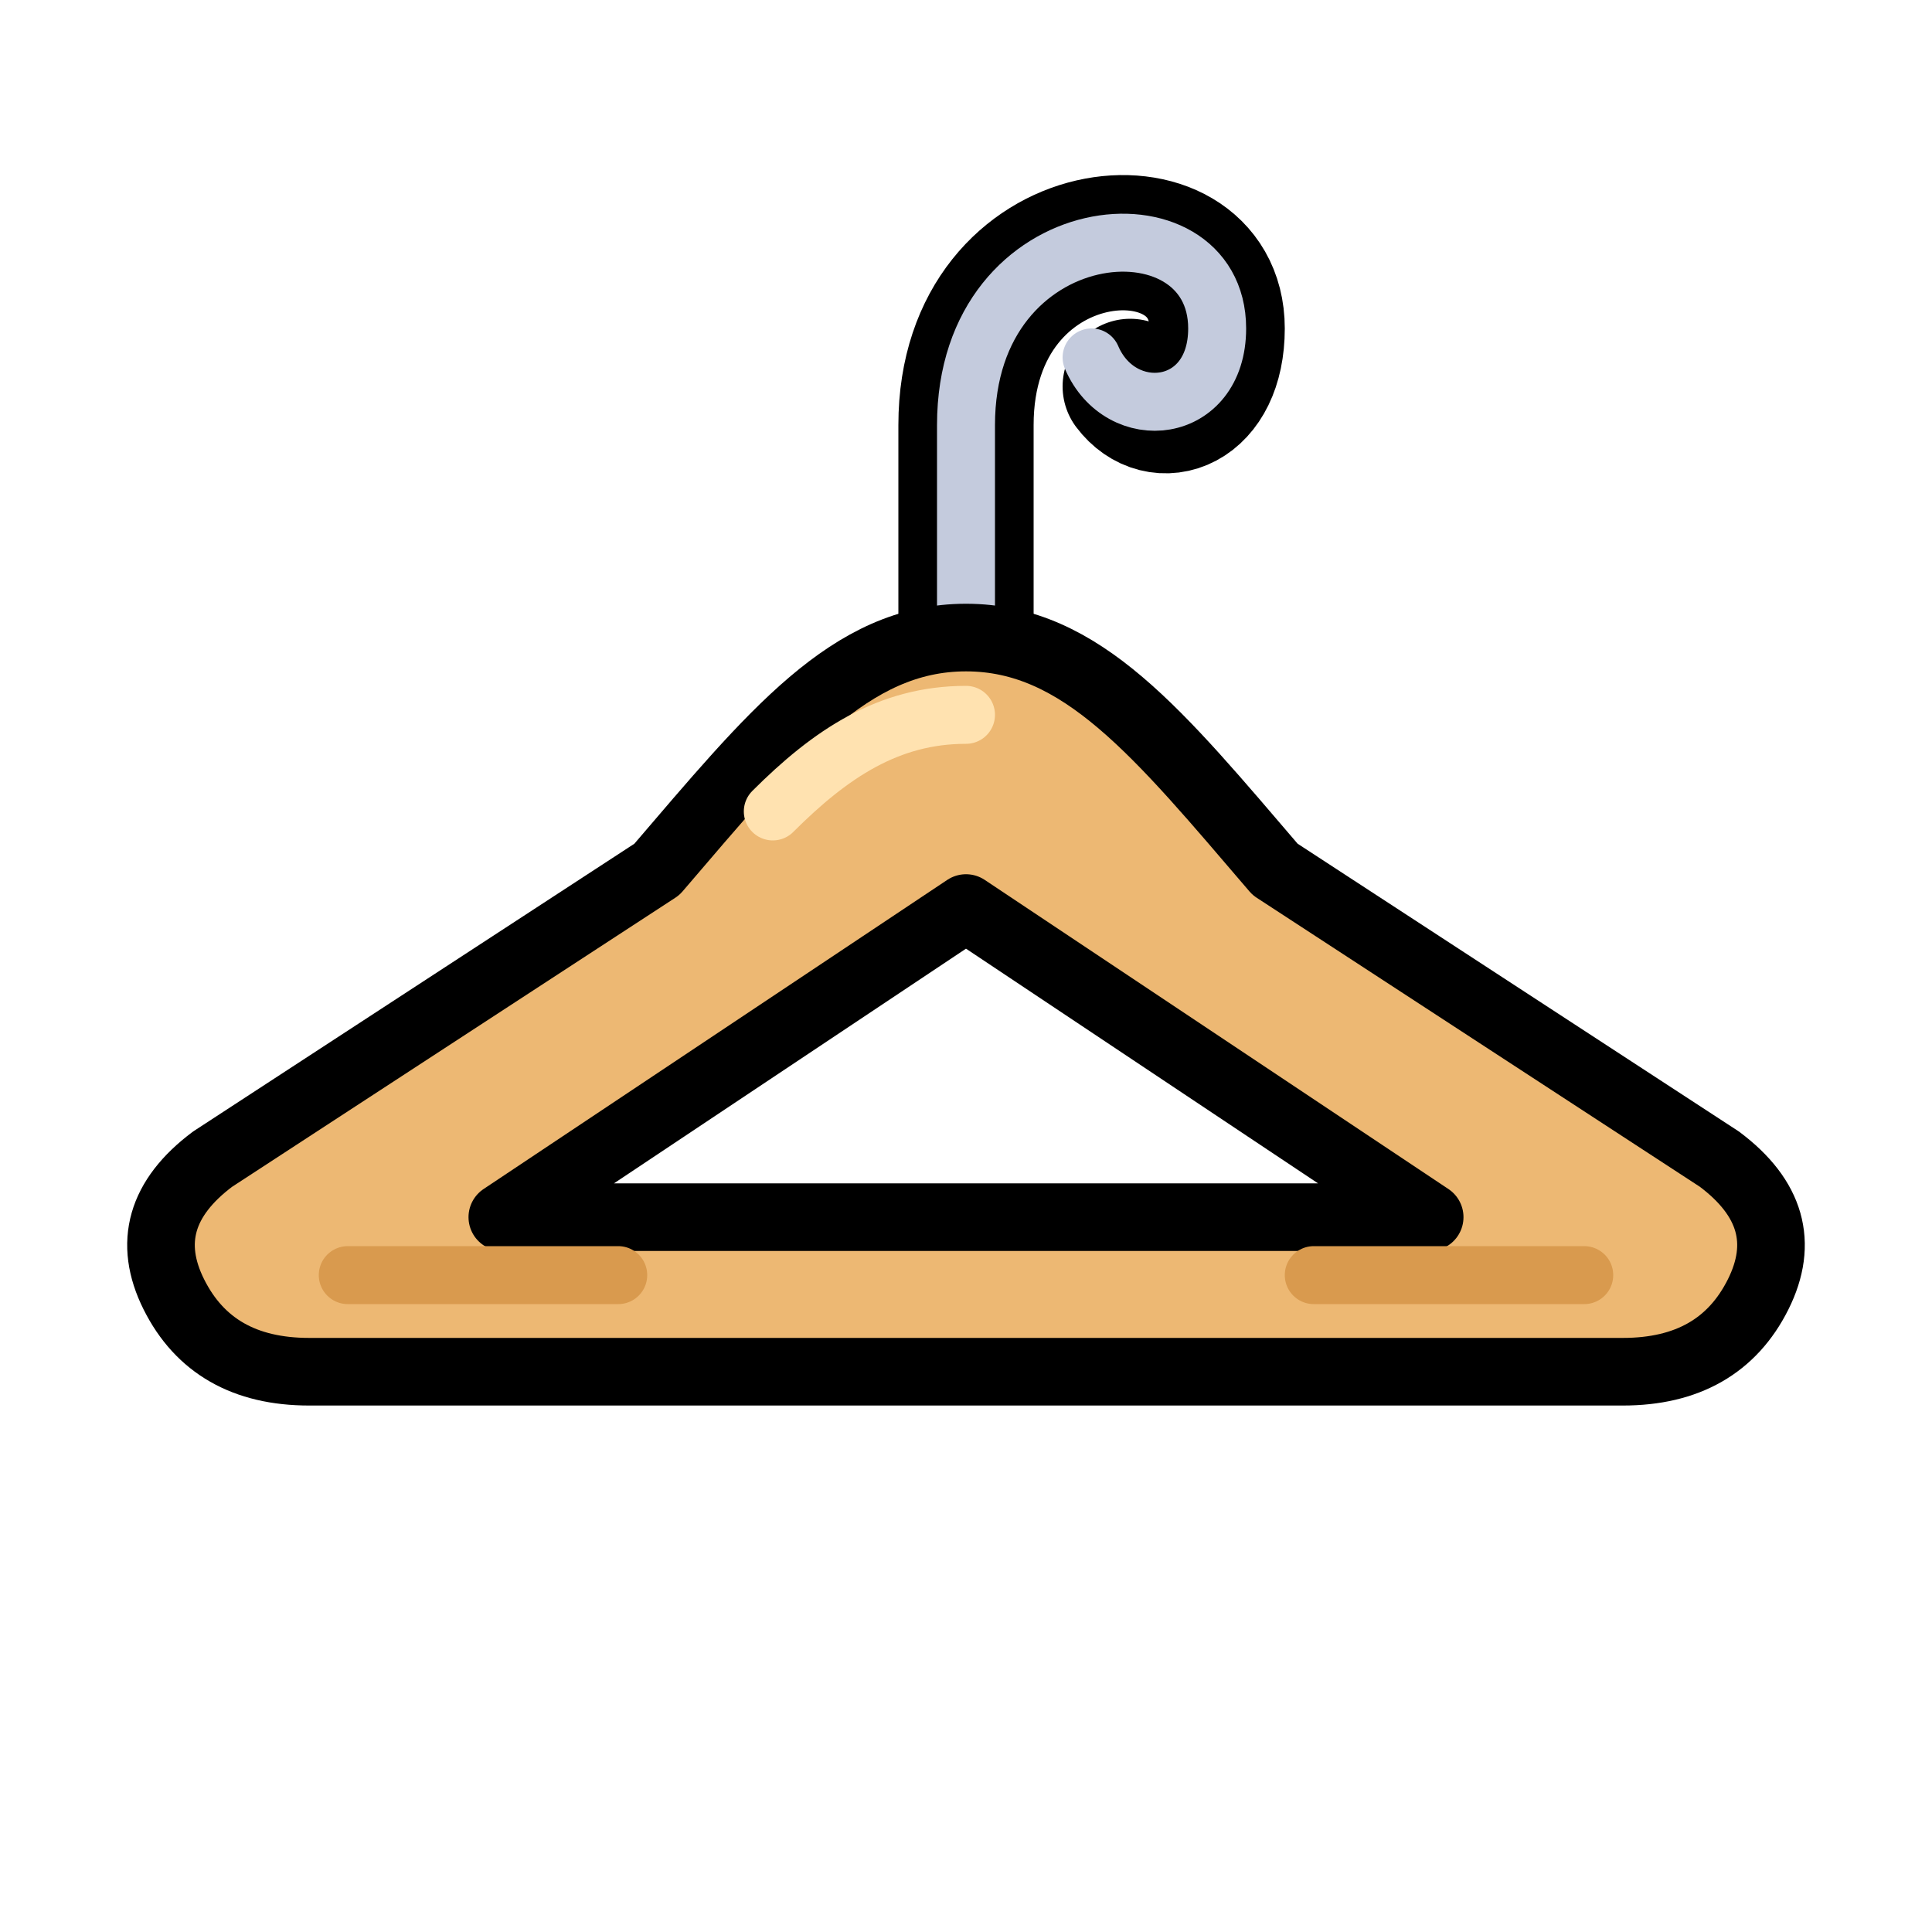
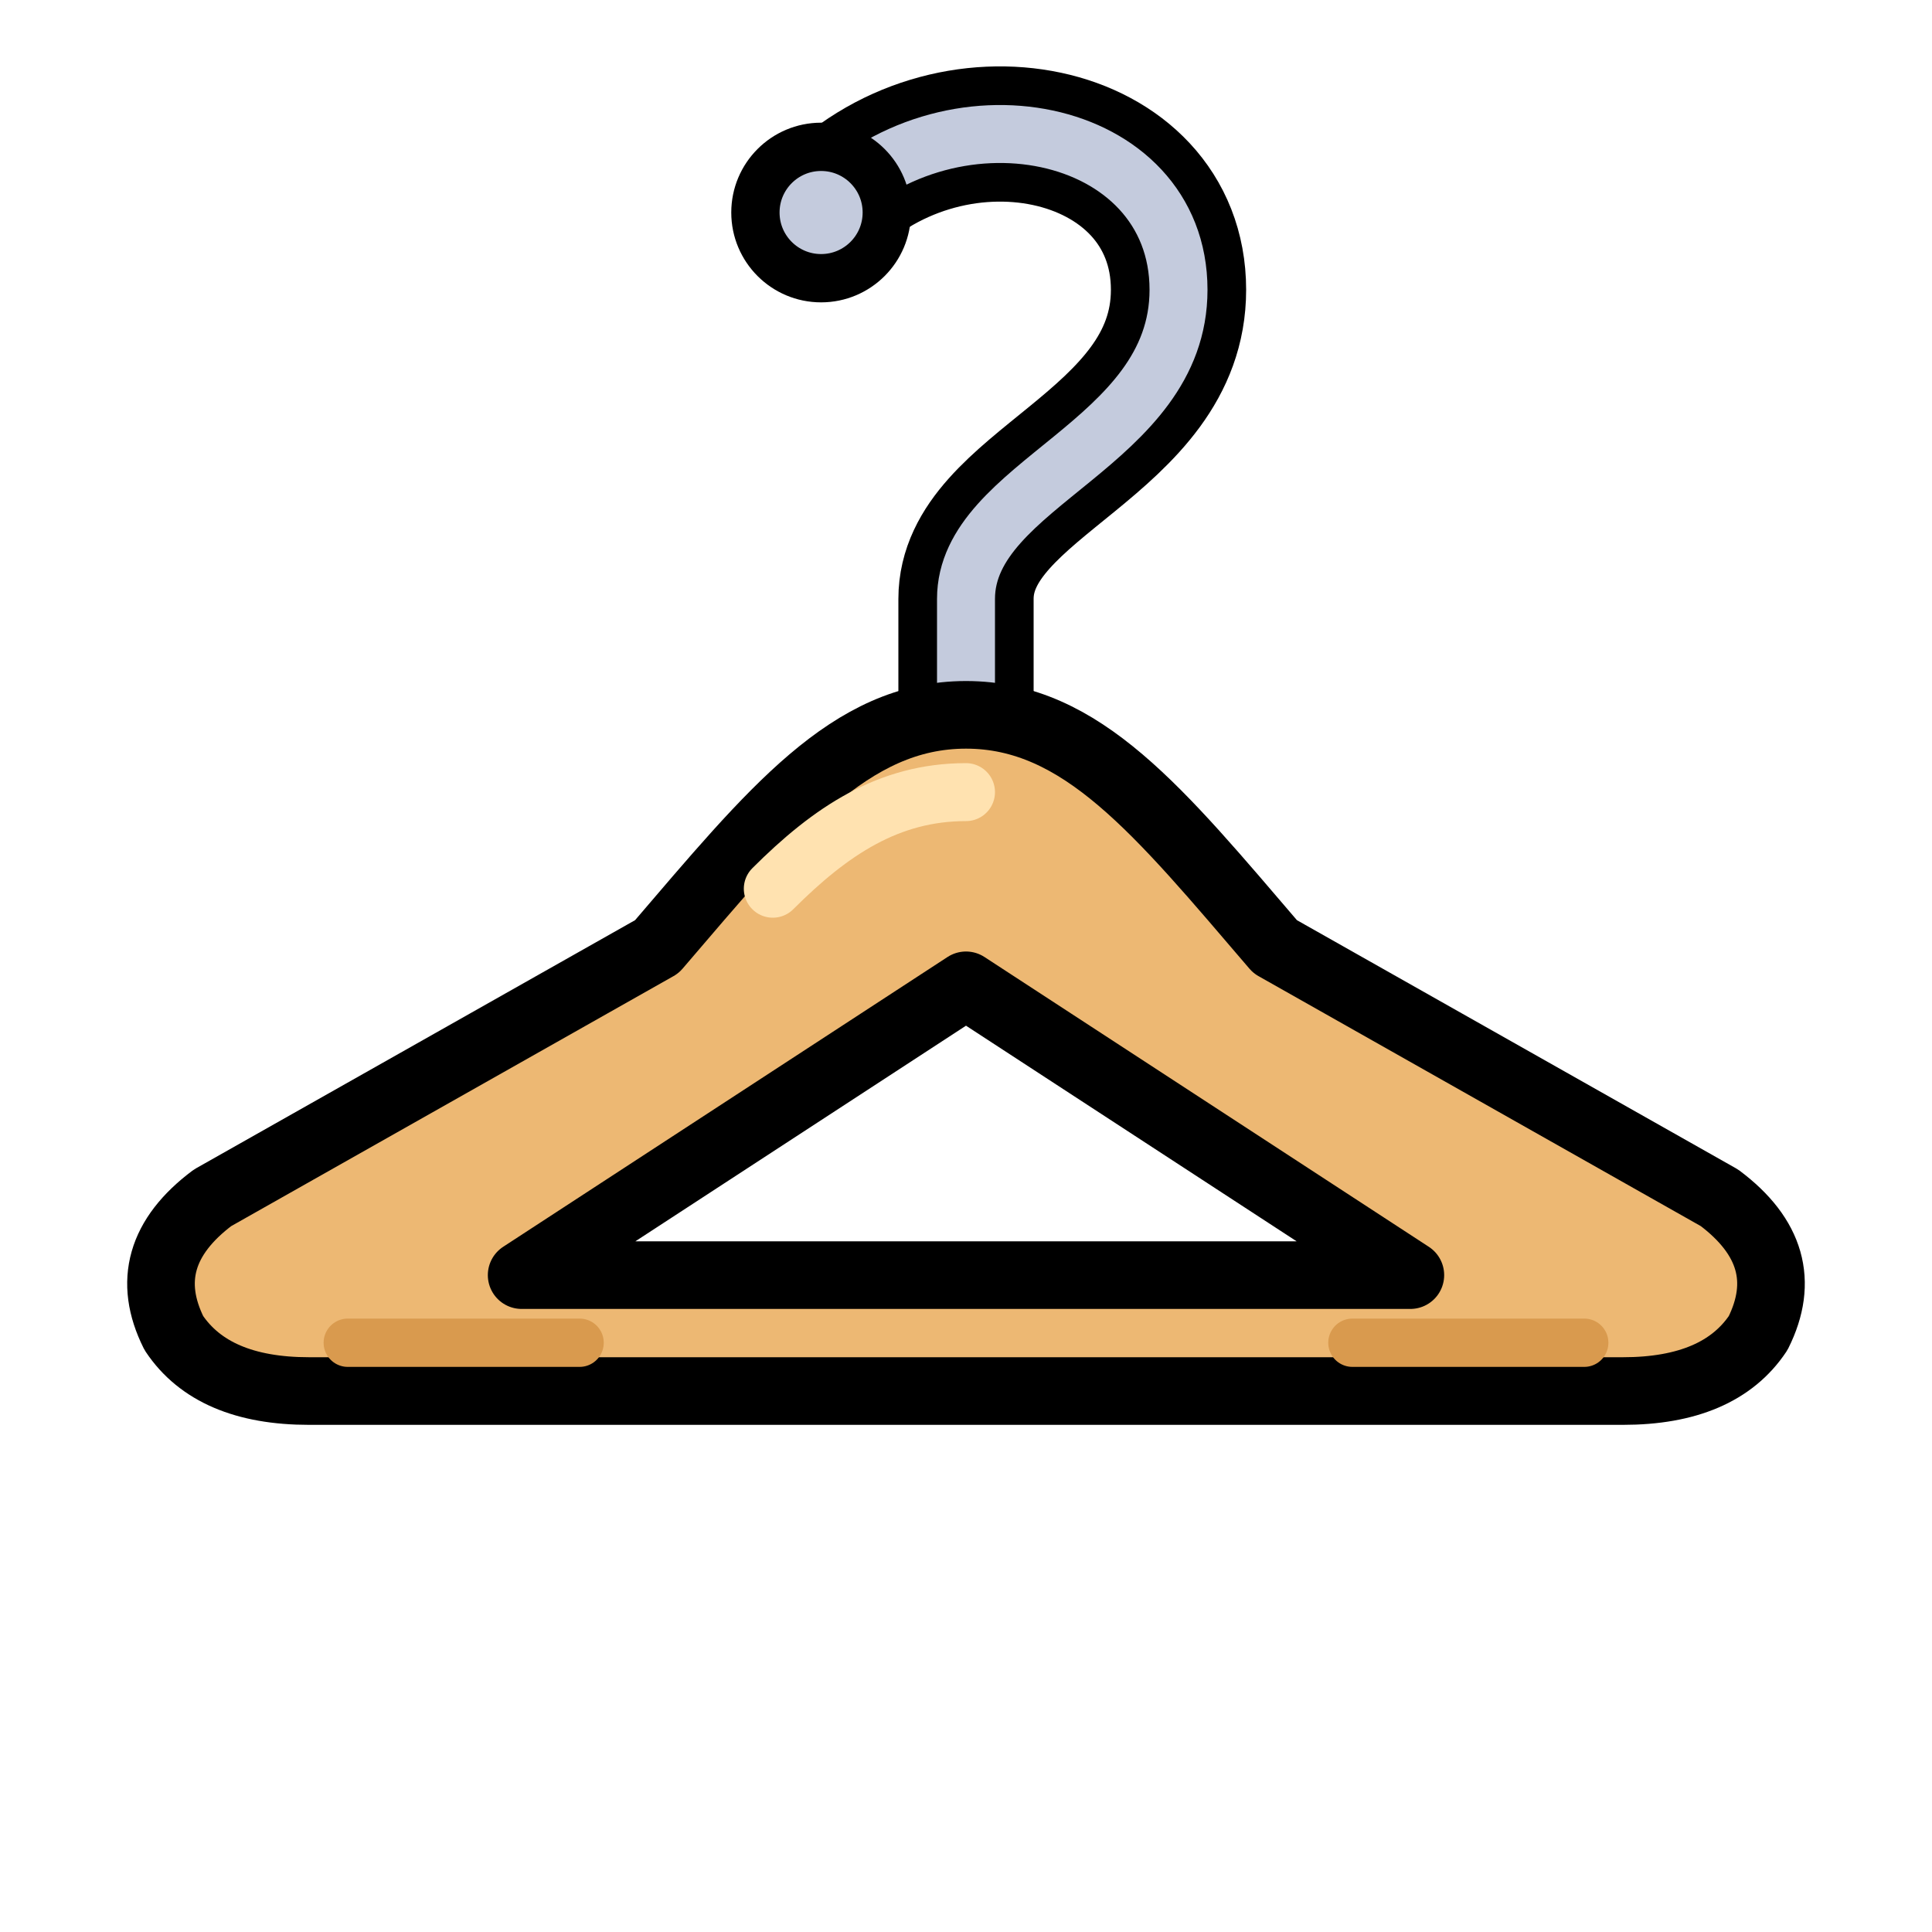
<svg xmlns="http://www.w3.org/2000/svg" viewBox="0 0 100 100" fill="none">
-   <path d="M50 34 V22 C50 11 63 10 63 17 C63 21 60 22 58.500 20" fill="none" stroke="#000" stroke-width="7" stroke-linecap="round" />
-   <path d="M50 34 V22 C50 11 63 10 63 17 C63 21.500 58 22 56.500 18.500" fill="none" stroke="#C4CBDD" stroke-width="3" stroke-linecap="round" />
-   <path d="M50 33 C44 33 40 38 34 45 L11 60 Q7 63 9 67 Q11 71 16 71 H84 Q89 71 91 67 Q93 63 89 60 L66 45 C60 38 56 33 50 33Z M50 47 L26 63 H74Z" fill="#EDB873" fill-rule="evenodd" stroke="#000" stroke-width="3.5" stroke-linejoin="round" stroke-linecap="round" />
-   <path d="M26 63 H74" stroke="#D99A4E" stroke-width="0" />
-   <path d="M18 66 h14 M68 66 h14" stroke="#D99A4E" stroke-width="3" stroke-linecap="round" />
-   <path d="M40 42 C43 39 46 37 50 37" fill="none" stroke="#FFE2B0" stroke-width="3" stroke-linecap="round" />
+   <path d="M50 40 V31 C50 25 61 23 61 15 C61 6.500 49 4 42.500 11" fill="none" stroke="#000" stroke-width="7" stroke-linecap="round" />
+   <path d="M50 40 V31 C50 25 61 23 61 15 C61 6.500 49 4 42.500 11" fill="none" stroke="#C4CBDD" stroke-width="3" stroke-linecap="round" />
+   <circle cx="42.500" cy="11" r="3.400" fill="#C4CBDD" stroke="#000" stroke-width="2.500" />
+   <path d="M50 37 C44 37 40 42 34 49 L11 62 Q7 65 9 69 Q11 72 16 72 H84 Q89 72 91 69 Q93 65 89 62 L66 49 C60 42 56 37 50 37Z M50 51 L27 66 H73Z" fill="#EDB873" fill-rule="evenodd" stroke="#000" stroke-width="3.5" stroke-linejoin="round" stroke-linecap="round" />
+   <path d="M18 69.500 h12 M70 69.500 h12" stroke="#D99A4E" stroke-width="2.500" stroke-linecap="round" />
+   <path d="M40 46 C43 43 46 41 50 41" fill="none" stroke="#FFE2B0" stroke-width="3" stroke-linecap="round" />
</svg>
